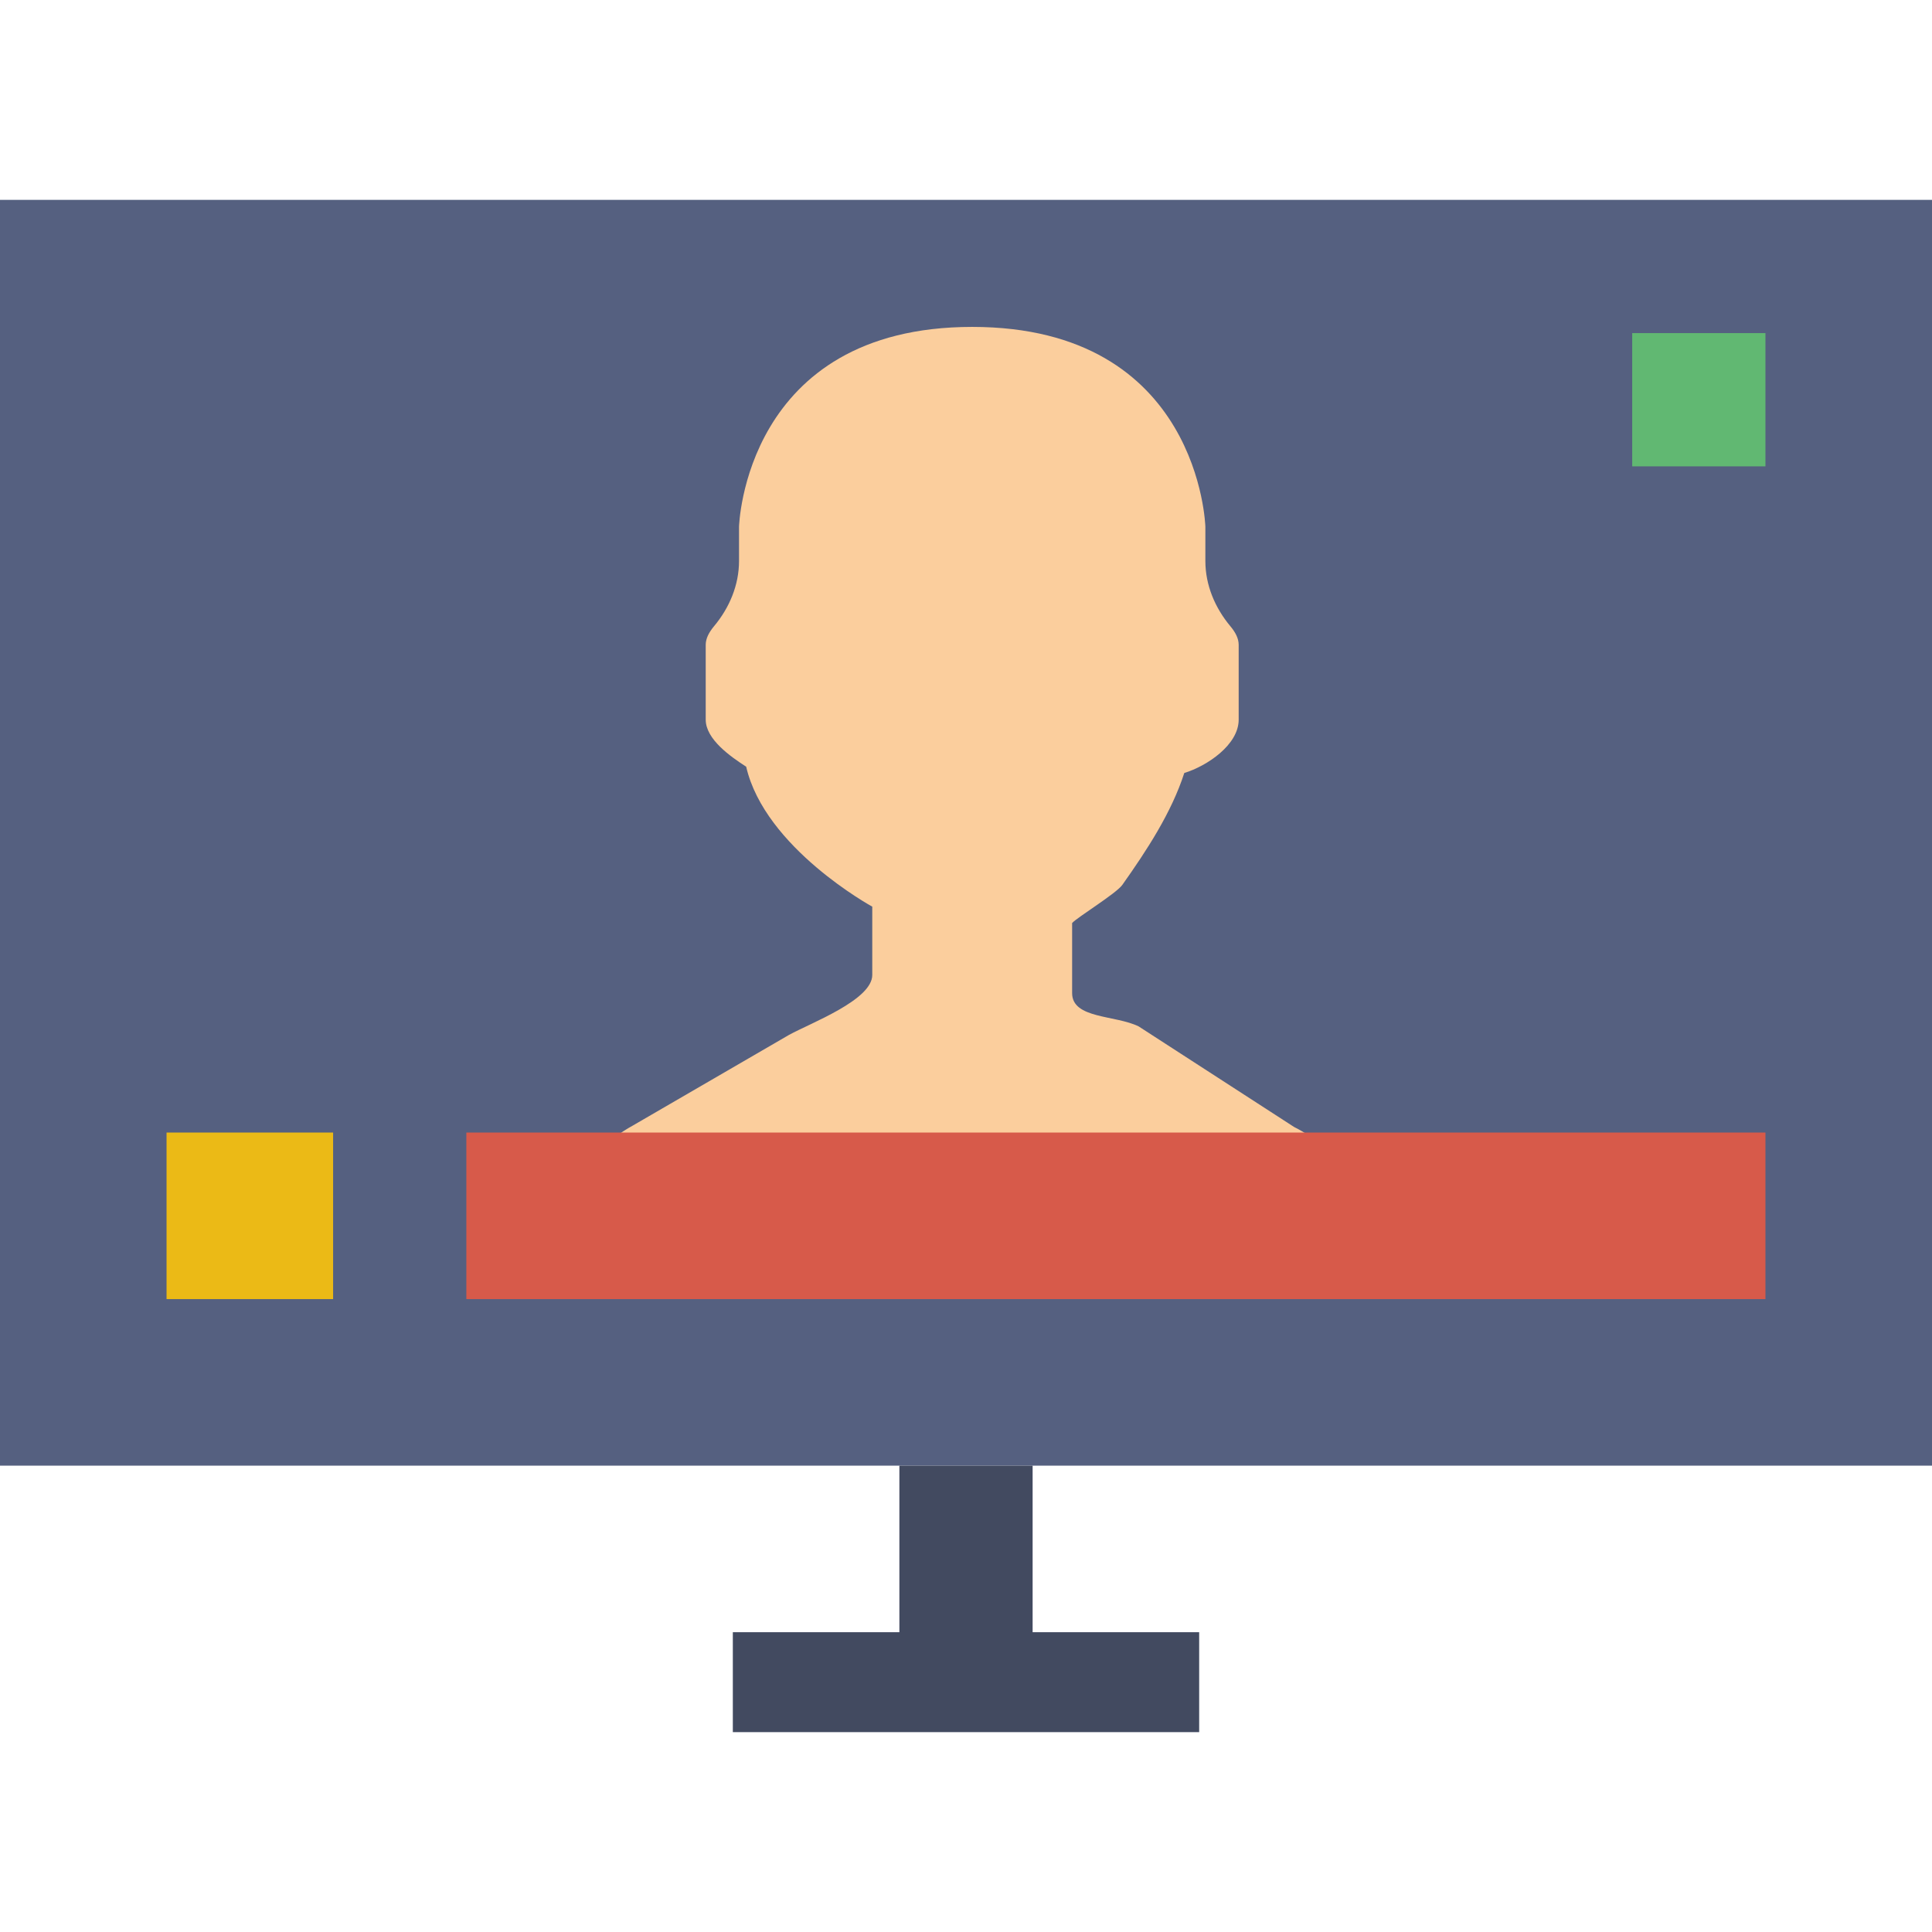
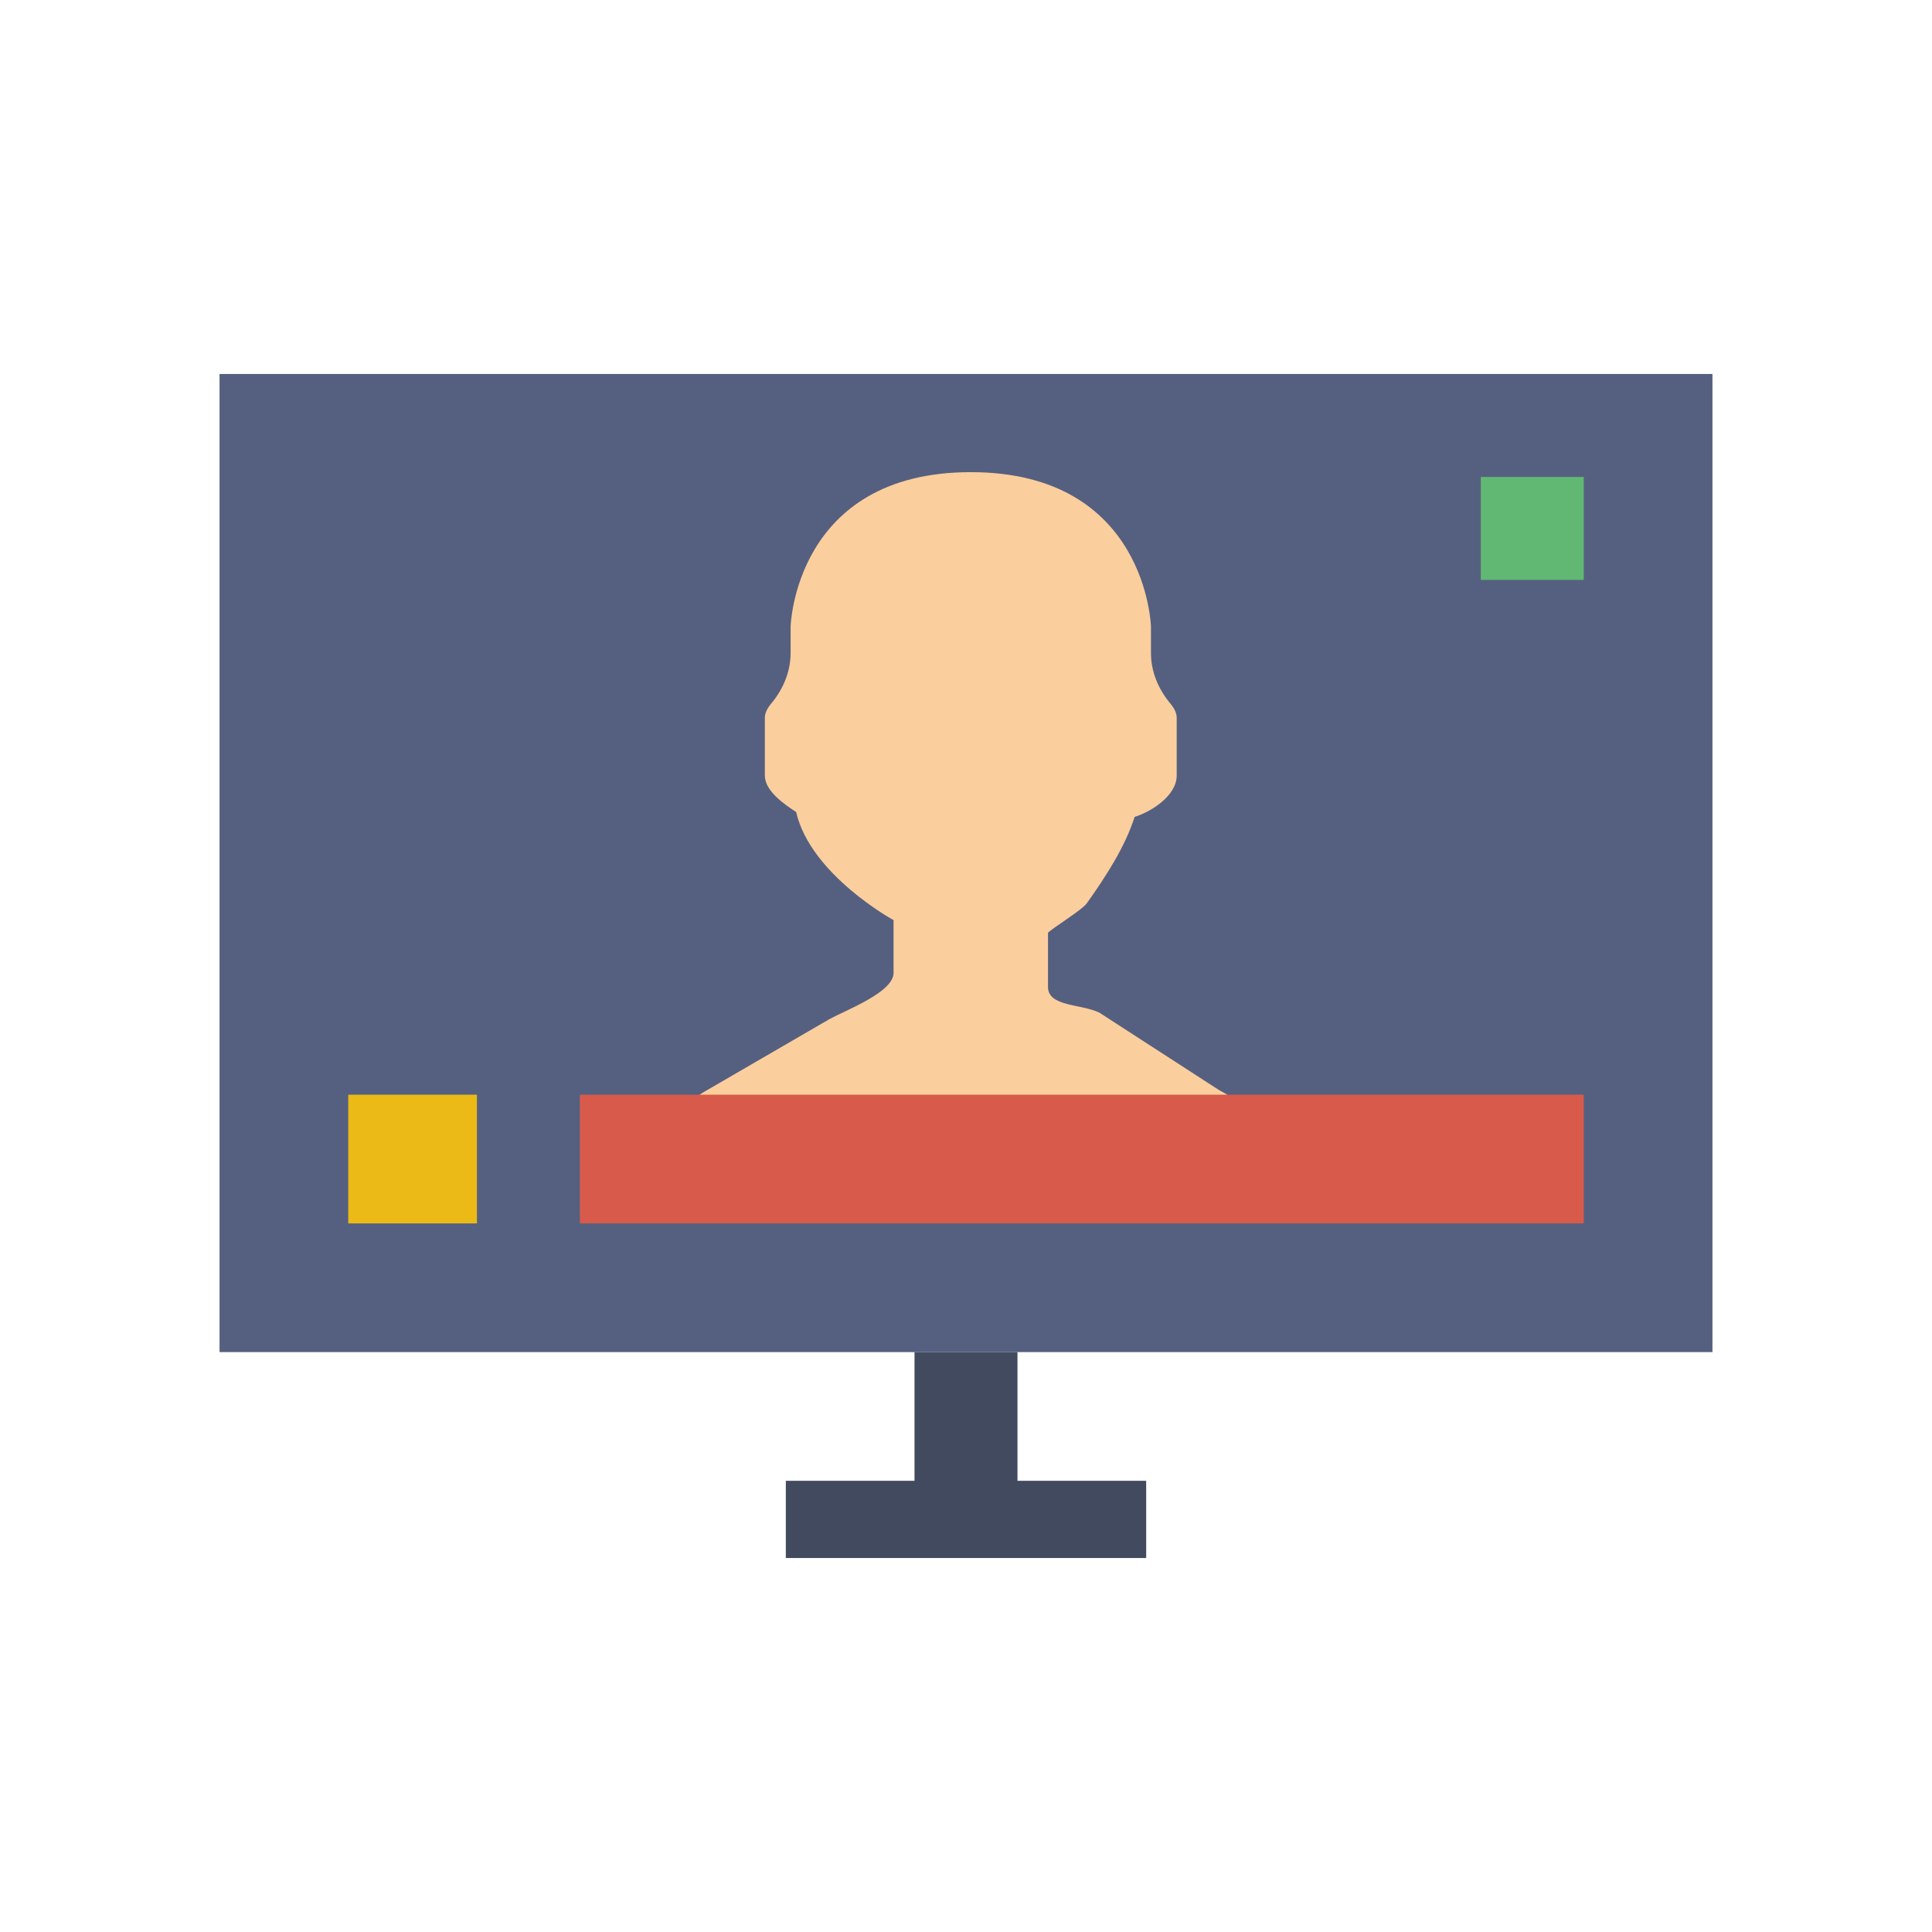
- <svg xmlns="http://www.w3.org/2000/svg" version="1.1" id="Capa_1" x="0px" y="0px" viewBox="0 0 58 58" style="enable-background:new 0 0 58 58;" xml:space="preserve">
-   <rect y="6" style="fill:#556080;" width="58" height="38" />
-   <rect x="49" y="10" style="fill:#61B872;" width="4" height="4" />
-   <path style="fill:#FBCE9D;" d="M39.326,34.814c0.162-0.11,0.329-0.211,0.488-0.325c-0.289-0.255-0.609-0.479-0.964-0.656  l-4.664-3.018c-0.693-0.346-2-0.225-2-1V27.71c0.151-0.171,1.323-0.885,1.507-1.145c0.731-1.032,1.476-2.168,1.86-3.359  c0.688-0.212,1.633-0.847,1.633-1.602v-2.246c0-0.195-0.102-0.382-0.248-0.556c-0.464-0.556-0.752-1.237-0.752-1.961v-1.027  c0,0-0.158-6-7-6s-7,6-7,6v1.027c0,0.724-0.288,1.406-0.752,1.961c-0.145,0.174-0.248,0.361-0.248,0.556v2.246  c0,0.592,0.75,1.112,1.215,1.413c0.561,2.443,3.785,4.201,3.785,4.201v2.052c0,0.748-1.838,1.437-2.495,1.796l-4.707,2.732  c-0.342,0.187-0.648,0.42-0.925,0.68c0.163,0.118,0.337,0.224,0.504,0.337H39.326z" />
-   <rect x="5" y="34" style="fill:#EBBA16;" width="5" height="5" />
-   <polygon style="fill:#424A60;" points="31,49 31,44 27,44 27,49 22,49 22,52 36,52 36,49 " />
-   <rect x="14" y="34" style="fill:#D75A4A;" width="39" height="5" />
-   <g>
- </g>
-   <g>
- </g>
-   <g>
- </g>
-   <g>
- </g>
-   <g>
- </g>
-   <g>
- </g>
-   <g>
- </g>
-   <g>
- </g>
-   <g>
- </g>
-   <g>
- </g>
-   <g>
- </g>
-   <g>
- </g>
-   <g>
- </g>
-   <g>
- </g>
-   <g>
- </g>
+ <svg xmlns="http://www.w3.org/2000/svg" version="1.1" id="Capa_1" x="0px" y="0px" width="792px" height="792px" viewBox="-90 0 792 792" enable-background="new -90 0 792 792" xml:space="preserve">
+   <rect y="153.311" fill="#556080" width="612" height="400.965" />
+   <rect x="517.034" y="195.517" fill="#61B872" width="42.207" height="42.207" />
+   <path fill="#FBCE9D" d="M414.957,457.348c1.709-1.16,3.472-2.227,5.149-3.43c-3.05-2.69-6.426-5.054-10.172-6.922l-49.213-31.845  c-7.313-3.651-21.104-2.374-21.104-10.552v-22.211c1.593-1.804,13.96-9.338,15.901-12.082c7.713-10.89,15.574-22.876,19.626-35.443  c7.26-2.237,17.23-8.938,17.23-16.904V294.26c0-2.058-1.076-4.031-2.616-5.867c-4.896-5.867-7.936-13.053-7.936-20.692v-10.836  c0,0-1.667-63.311-73.861-63.311c-72.195,0-73.862,63.311-73.862,63.311v10.836c0,7.639-3.039,14.835-7.935,20.692  c-1.53,1.836-2.617,3.809-2.617,5.867v23.699c0,6.247,7.914,11.733,12.82,14.91c5.919,25.778,39.938,44.328,39.938,44.328v21.652  c0,7.893-19.394,15.163-26.327,18.951l-49.667,28.827c-3.609,1.974-6.837,4.432-9.76,7.176c1.72,1.245,3.556,2.363,5.318,3.556  h219.085V457.348z" />
+   <rect x="52.759" y="448.759" fill="#EBBA16" width="52.758" height="52.759" />
+   <polygon fill="#424A60" points="327.104,607.034 327.104,554.275 284.896,554.275 284.896,607.034 232.138,607.034 232.138,638.689   379.862,638.689 379.862,607.034 " />
+   <rect x="147.724" y="448.759" fill="#D75A4A" width="411.517" height="52.759" />
</svg>
